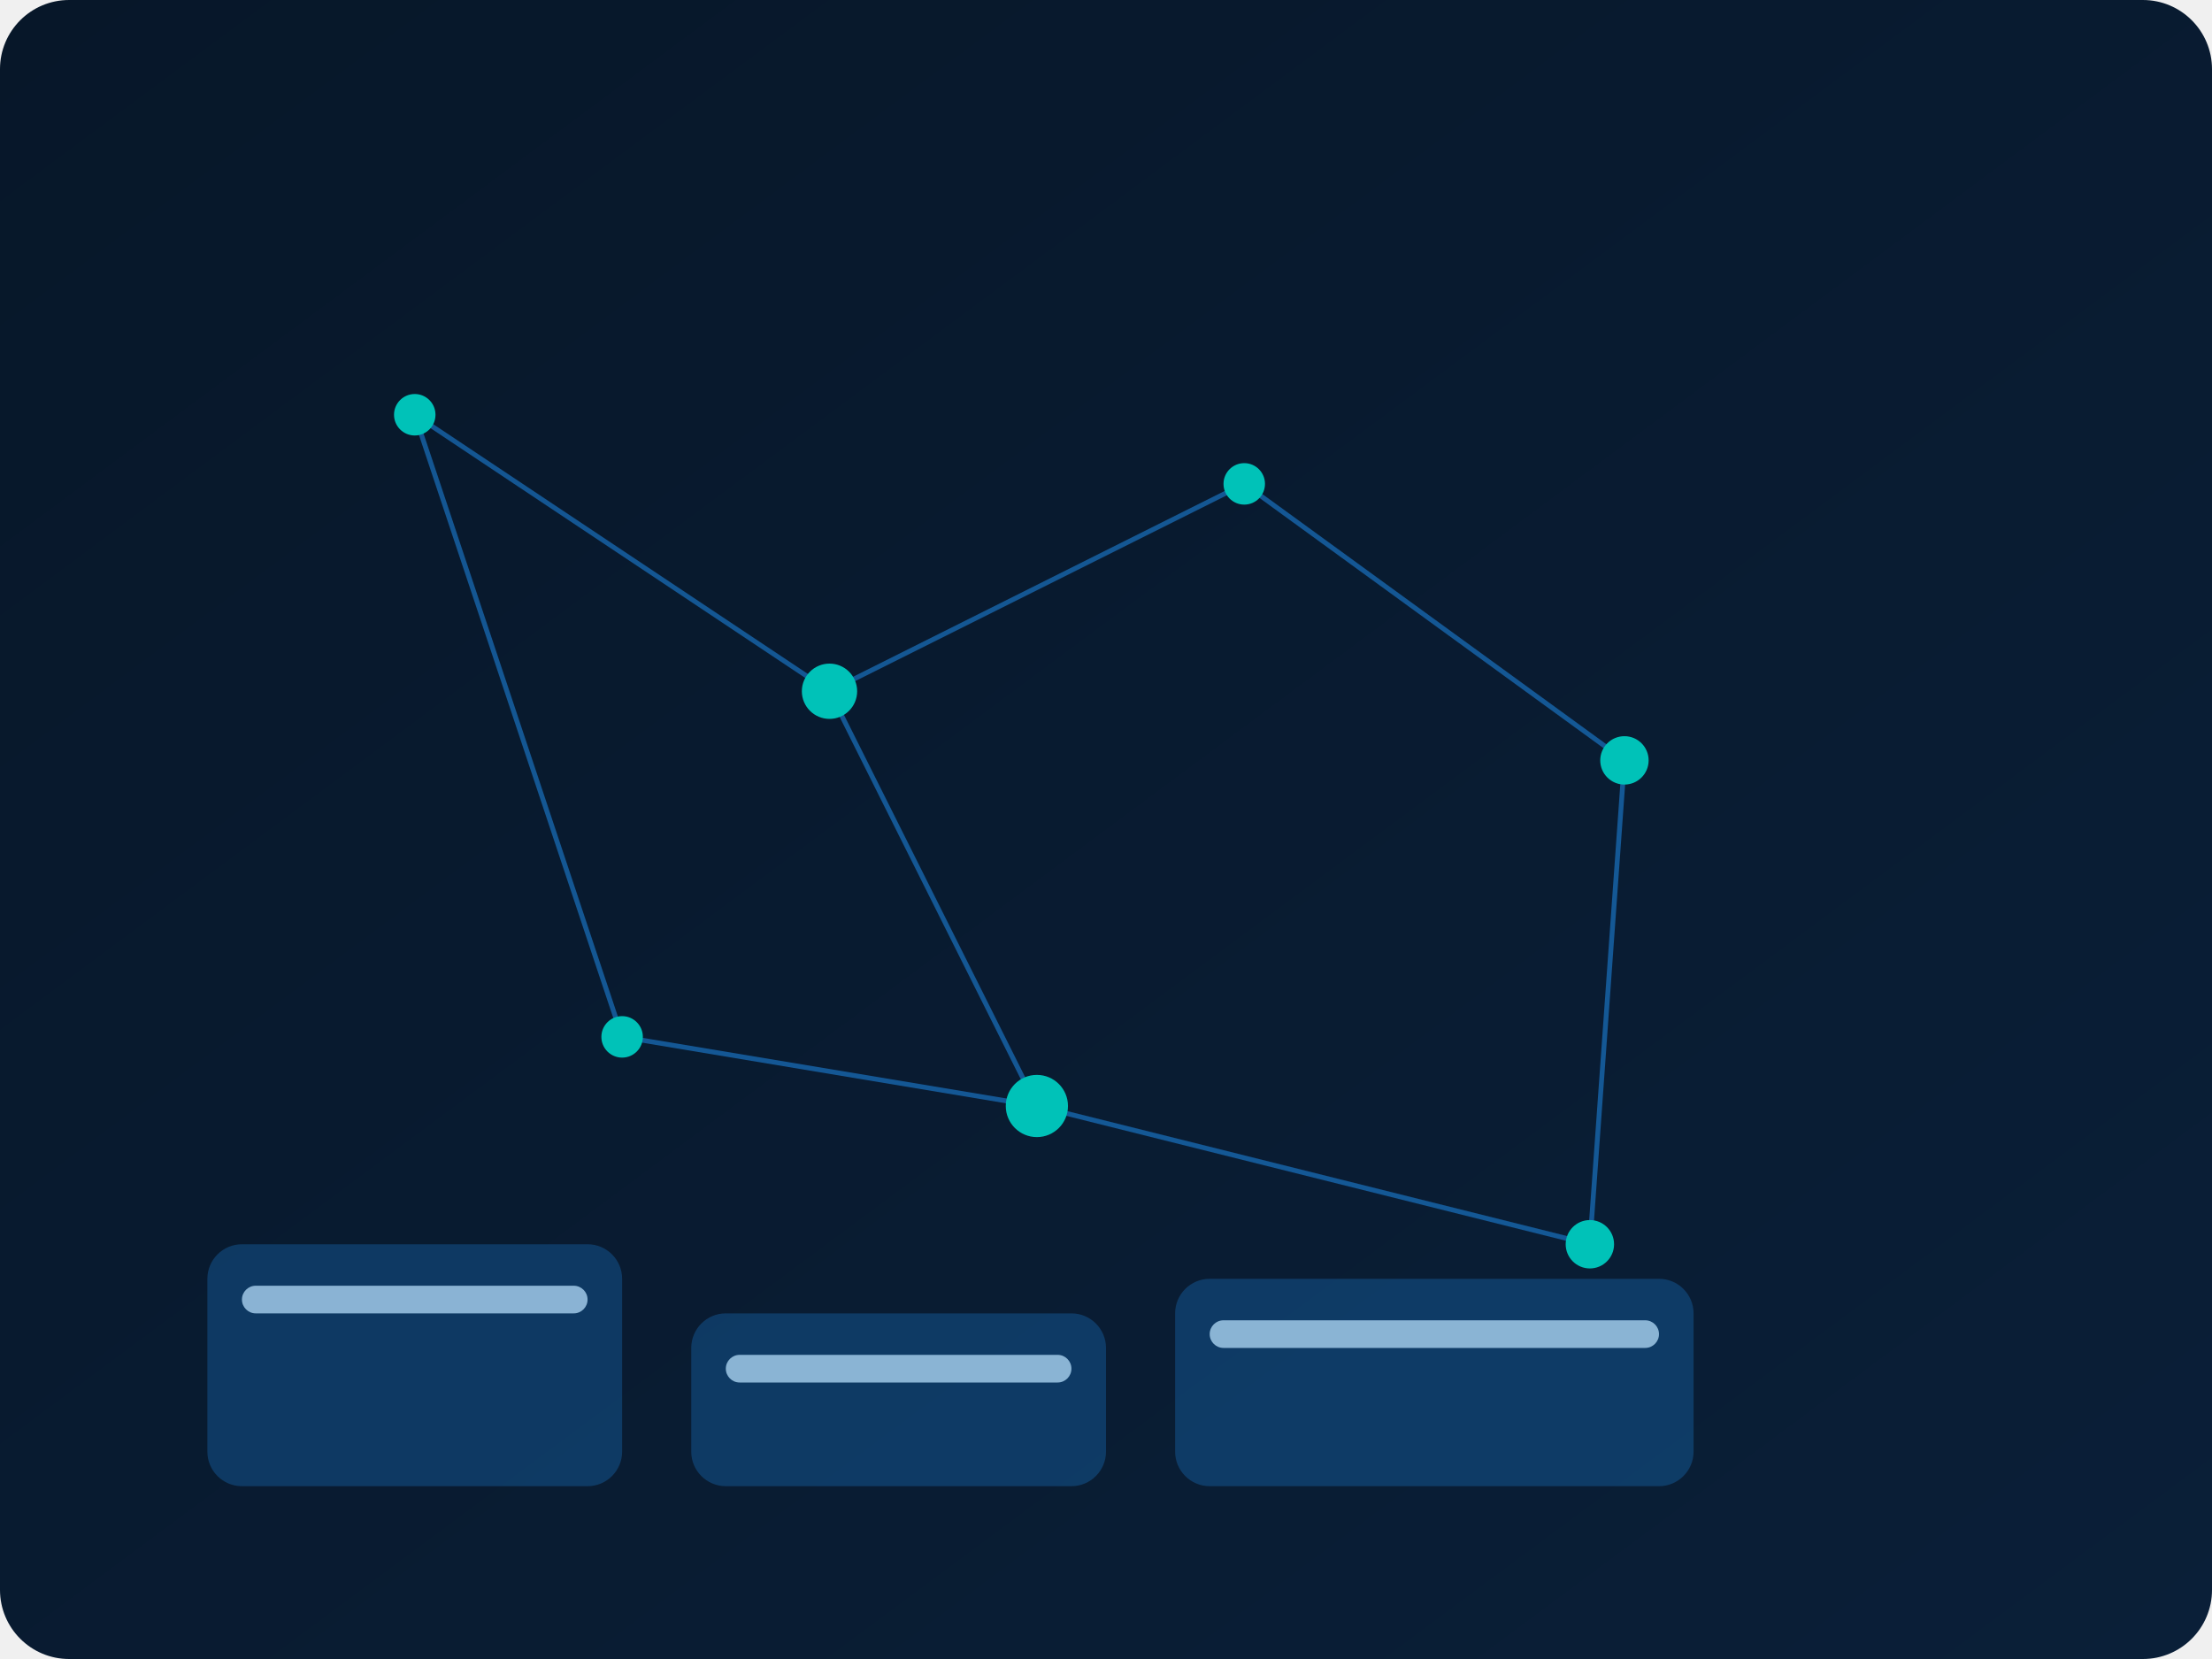
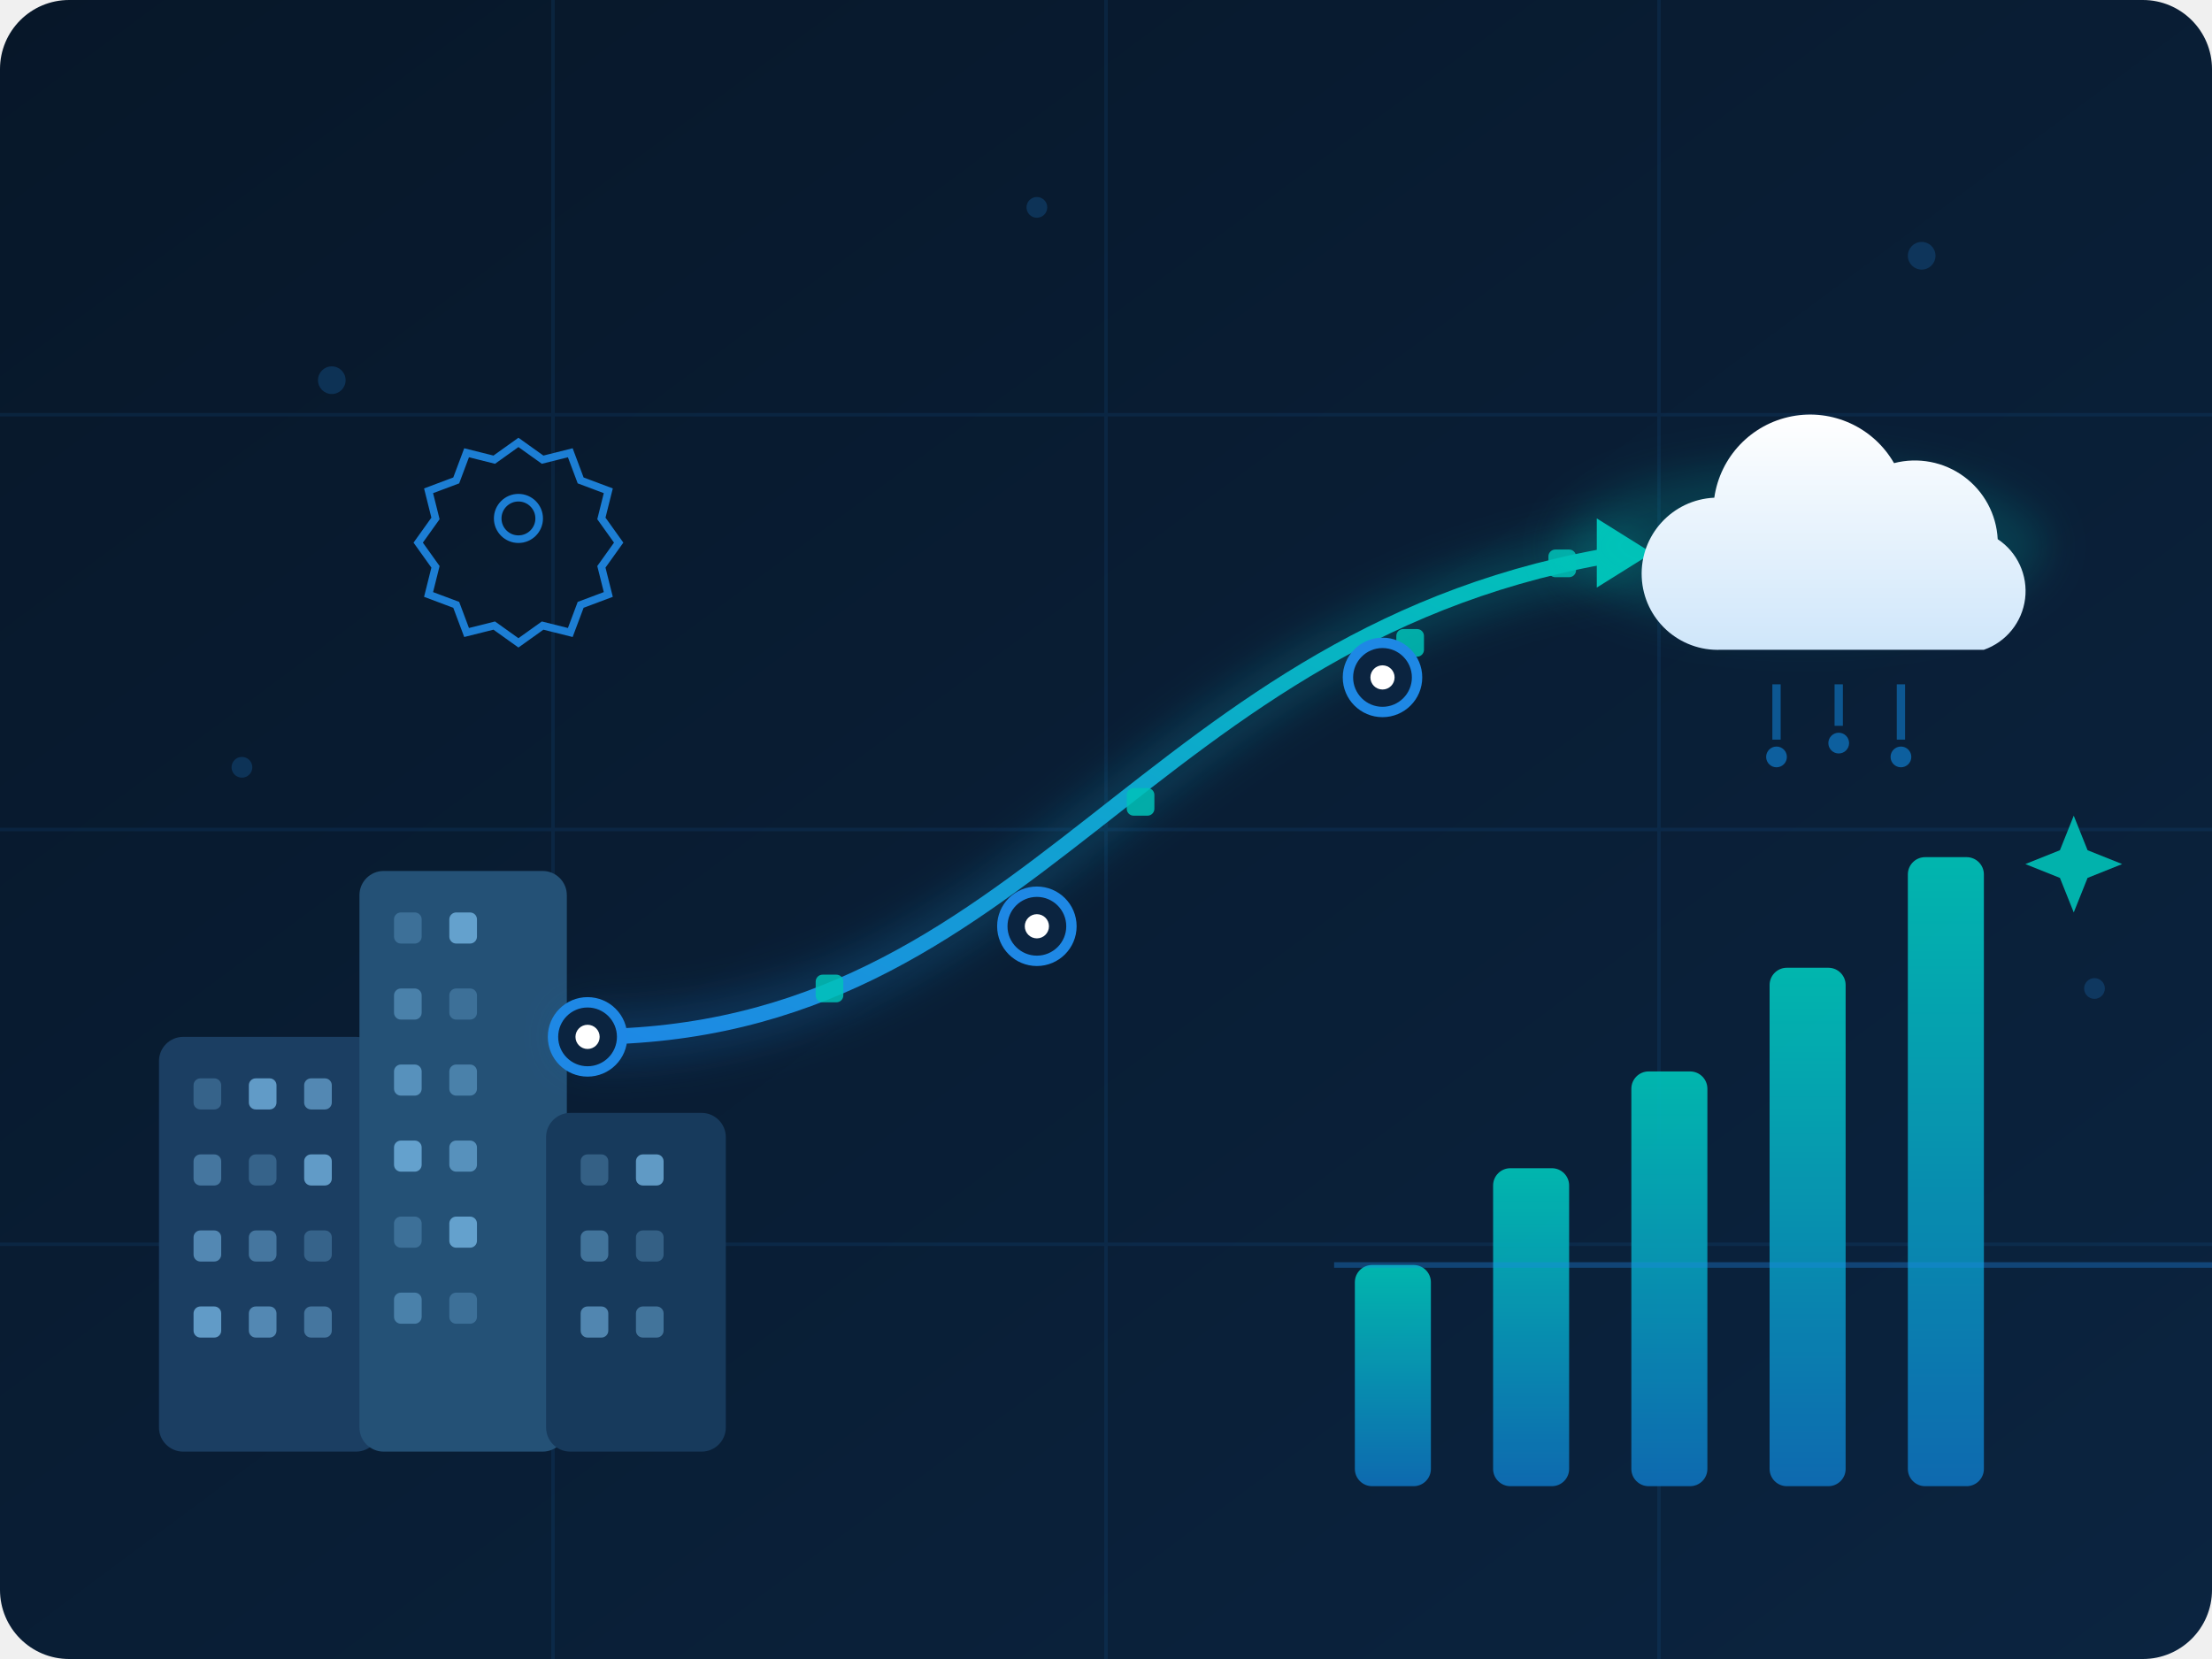
- <svg xmlns="http://www.w3.org/2000/svg" viewBox="0 0 640 480" role="img" aria-label="Ilustracion de una red de datos y servidores">
+ <svg xmlns="http://www.w3.org/2000/svg" viewBox="0 0 640 480" role="img" aria-label="Ilustración de la transformación digital: de los sistemas tradicionales a la nube, los datos y la automatización">
  <defs>
-     <linearGradient id="hg" x1="0" y1="0" x2="1" y2="1">
+     <linearGradient id="bg" x1="0" y1="0" x2="1" y2="1">
      <stop offset="0" stop-color="#071729" />
-       <stop offset="1" stop-color="#0A1F38" />
+       <stop offset="1" stop-color="#0B2440" />
    </linearGradient>
+     <linearGradient id="path" x1="0" y1="1" x2="1" y2="0">
+       <stop offset="0" stop-color="#1E88E5" />
+       <stop offset="1" stop-color="#00C2B8" />
+     </linearGradient>
+     <linearGradient id="cloud" x1="0" y1="0" x2="0" y2="1">
+       <stop offset="0" stop-color="#FFFFFF" />
+       <stop offset="1" stop-color="#CFE6FA" />
+     </linearGradient>
+     <linearGradient id="bar" x1="0" y1="0" x2="0" y2="1">
+       <stop offset="0" stop-color="#00C2B8" />
+       <stop offset="1" stop-color="#0E6FB8" />
+     </linearGradient>
+     <filter id="glow" x="-60%" y="-60%" width="220%" height="220%">
+       <feGaussianBlur stdDeviation="6" />
+     </filter>
  </defs>
-   <rect width="640" height="480" rx="20" fill="url(#hg)" />
-   <g stroke="#1E88E5" stroke-width="1.4" opacity=".55" fill="none">
-     <path d="M120 120 L240 200 L360 140 L470 220" />
-     <path d="M240 200 L300 320 L460 360" />
-     <path d="M120 120 L180 300 L300 320" />
-     <path d="M470 220 L460 360" />
+   <rect width="640" height="480" rx="20" fill="url(#bg)" />
+   <g stroke="#1E88E5" stroke-width="1" opacity=".10">
+     <path d="M160 0 V480" />
+     <path d="M320 0 V480" />
+     <path d="M480 0 V480" />
+     <path d="M0 120 H640" />
+     <path d="M0 240 H640" />
+     <path d="M0 360 H640" />
  </g>
+   <g fill="#1E88E5" opacity=".22">
+     <circle cx="96" cy="110" r="4" />
+     <circle cx="556" cy="74" r="4" />
+     <circle cx="70" cy="222" r="3" />
+     <circle cx="606" cy="286" r="3" />
+     <circle cx="300" cy="60" r="3" />
+   </g>
+   <g>
+     <rect x="46" y="300" width="64" height="120" rx="7" fill="#1B3E62" />
+     <rect x="56" y="312" width="8" height="9" rx="2" fill="#7FC3F2" opacity="0.28" />
+     <rect x="56" y="334" width="8" height="9" rx="2" fill="#7FC3F2" opacity="0.42" />
+     <rect x="56" y="356" width="8" height="9" rx="2" fill="#7FC3F2" opacity="0.56" />
+     <rect x="56" y="378" width="8" height="9" rx="2" fill="#7FC3F2" opacity="0.70" />
+     <rect x="72" y="312" width="8" height="9" rx="2" fill="#7FC3F2" opacity="0.70" />
+     <rect x="72" y="334" width="8" height="9" rx="2" fill="#7FC3F2" opacity="0.28" />
+     <rect x="72" y="356" width="8" height="9" rx="2" fill="#7FC3F2" opacity="0.42" />
+     <rect x="72" y="378" width="8" height="9" rx="2" fill="#7FC3F2" opacity="0.56" />
+     <rect x="88" y="312" width="8" height="9" rx="2" fill="#7FC3F2" opacity="0.56" />
+     <rect x="88" y="334" width="8" height="9" rx="2" fill="#7FC3F2" opacity="0.70" />
+     <rect x="88" y="356" width="8" height="9" rx="2" fill="#7FC3F2" opacity="0.28" />
+     <rect x="88" y="378" width="8" height="9" rx="2" fill="#7FC3F2" opacity="0.42" />
+     <rect x="104" y="252" width="60" height="168" rx="7" fill="#245176" />
+     <rect x="114" y="264" width="8" height="9" rx="2" fill="#7FC3F2" opacity="0.28" />
+     <rect x="114" y="286" width="8" height="9" rx="2" fill="#7FC3F2" opacity="0.42" />
+     <rect x="114" y="308" width="8" height="9" rx="2" fill="#7FC3F2" opacity="0.56" />
+     <rect x="114" y="330" width="8" height="9" rx="2" fill="#7FC3F2" opacity="0.70" />
+     <rect x="114" y="352" width="8" height="9" rx="2" fill="#7FC3F2" opacity="0.28" />
+     <rect x="114" y="374" width="8" height="9" rx="2" fill="#7FC3F2" opacity="0.42" />
+     <rect x="130" y="264" width="8" height="9" rx="2" fill="#7FC3F2" opacity="0.70" />
+     <rect x="130" y="286" width="8" height="9" rx="2" fill="#7FC3F2" opacity="0.28" />
+     <rect x="130" y="308" width="8" height="9" rx="2" fill="#7FC3F2" opacity="0.42" />
+     <rect x="130" y="330" width="8" height="9" rx="2" fill="#7FC3F2" opacity="0.56" />
+     <rect x="130" y="352" width="8" height="9" rx="2" fill="#7FC3F2" opacity="0.70" />
+     <rect x="130" y="374" width="8" height="9" rx="2" fill="#7FC3F2" opacity="0.28" />
+     <rect x="158" y="322" width="52" height="98" rx="7" fill="#173A5C" />
+     <rect x="168" y="334" width="8" height="9" rx="2" fill="#7FC3F2" opacity="0.28" />
+     <rect x="168" y="356" width="8" height="9" rx="2" fill="#7FC3F2" opacity="0.42" />
+     <rect x="168" y="378" width="8" height="9" rx="2" fill="#7FC3F2" opacity="0.56" />
+     <rect x="184" y="334" width="8" height="9" rx="2" fill="#7FC3F2" opacity="0.70" />
+     <rect x="184" y="356" width="8" height="9" rx="2" fill="#7FC3F2" opacity="0.28" />
+     <rect x="184" y="378" width="8" height="9" rx="2" fill="#7FC3F2" opacity="0.42" />
+   </g>
+   <path d="M170 300 C300 300 330 182 470 160" fill="none" stroke="url(#path)" stroke-width="14" stroke-linecap="round" opacity=".22" filter="url(#glow)" />
+   <path d="M170 300 C300 300 330 182 470 160" fill="none" stroke="url(#path)" stroke-width="4.5" stroke-linecap="round" />
+   <path d="M462 150 L478 160 L462 170 Z" fill="#00C2B8" />
  <g fill="#00C2B8">
-     <circle cx="120" cy="120" r="6" />
-     <circle cx="240" cy="200" r="8" />
-     <circle cx="360" cy="140" r="6" />
-     <circle cx="470" cy="220" r="7" />
-     <circle cx="300" cy="320" r="9" />
-     <circle cx="180" cy="300" r="6" />
-     <circle cx="460" cy="360" r="7" />
+     <rect x="236" y="282" width="8" height="8" rx="2" opacity=".85" />
+     <rect x="326" y="228" width="8" height="8" rx="2" opacity=".85" />
+     <rect x="404" y="182" width="8" height="8" rx="2" opacity=".85" />
+     <rect x="448" y="159" width="8" height="8" rx="2" opacity=".85" />
  </g>
-   <g fill="#1E88E5" opacity=".28">
-     <rect x="60" y="360" width="120" height="70" rx="10" />
-     <rect x="200" y="380" width="120" height="50" rx="10" />
-     <rect x="340" y="370" width="150" height="60" rx="10" />
+   <g>
+     <circle cx="170" cy="300" r="10" fill="#0B2440" stroke="#1E88E5" stroke-width="3" />
+     <circle cx="170" cy="300" r="3.5" fill="#FFFFFF" />
+     <circle cx="300" cy="268" r="10" fill="#0B2440" stroke="#1E88E5" stroke-width="3" />
+     <circle cx="300" cy="268" r="3.5" fill="#FFFFFF" />
+     <circle cx="400" cy="196" r="10" fill="#0B2440" stroke="#1E88E5" stroke-width="3" />
+     <circle cx="400" cy="196" r="3.5" fill="#FFFFFF" />
  </g>
-   <g fill="#A9D2F0" opacity=".8">
-     <rect x="70" y="372" width="100" height="8" rx="4" />
-     <rect x="210" y="392" width="100" height="8" rx="4" />
-     <rect x="350" y="382" width="130" height="8" rx="4" />
+   <g transform="translate(470 118)">
+     <ellipse cx="52" cy="40" rx="70" ry="24" fill="#00C2B8" opacity=".18" filter="url(#glow)" />
+     <path d="M28 70 a22 22 0 0 1 -2 -44 a28 28 0 0 1 52 -10 a24 24 0 0 1 30 22 a18 18 0 0 1 -4 32 Z" fill="url(#cloud)" />
+     <g stroke="#0E6FB8" stroke-width="2.4" opacity=".7" fill="none">
+       <path d="M44 80 V96" />
+       <path d="M62 80 V92" />
+       <path d="M80 80 V96" />
+     </g>
+     <g fill="#0E6FB8" opacity=".8">
+       <circle cx="44" cy="101" r="3" />
+       <circle cx="62" cy="97" r="3" />
+       <circle cx="80" cy="101" r="3" />
+     </g>
+   </g>
+   <g>
+     <rect x="392" y="366" width="22" height="64" rx="5" fill="url(#bar)" opacity=".92" />
+     <rect x="432" y="338" width="22" height="92" rx="5" fill="url(#bar)" opacity=".92" />
+     <rect x="472" y="310" width="22" height="120" rx="5" fill="url(#bar)" opacity=".92" />
+     <rect x="512" y="280" width="22" height="150" rx="5" fill="url(#bar)" opacity=".92" />
+     <rect x="552" y="248" width="22" height="182" rx="5" fill="url(#bar)" opacity=".92" />
+   </g>
+   <path d="M386 366 L640 366" stroke="#1E88E5" stroke-width="1.6" opacity=".35" />
+   <g transform="translate(150 150)" opacity=".9">
+     <path d="M0 -22 l7 5 8 -2 3 8 8 3 -2 8 5 7 -5 7 2 8 -8 3 -3 8 -8 -2 -7 5 -7 -5 -8 2 -3 -8 -8 -3 2 -8 -5 -7 5 -7 -2 -8 8 -3 3 -8 8 2 Z" fill="none" stroke="#1E88E5" stroke-width="2.2" />
+     <circle cx="0" cy="0" r="6" fill="none" stroke="#1E88E5" stroke-width="2.2" />
+   </g>
+   <g transform="translate(600 250)">
+     <path d="M0 -14 L4 -4 L14 0 L4 4 L0 14 L-4 4 L-14 0 L-4 -4 Z" fill="#00C2B8" opacity=".9" />
  </g>
</svg>
